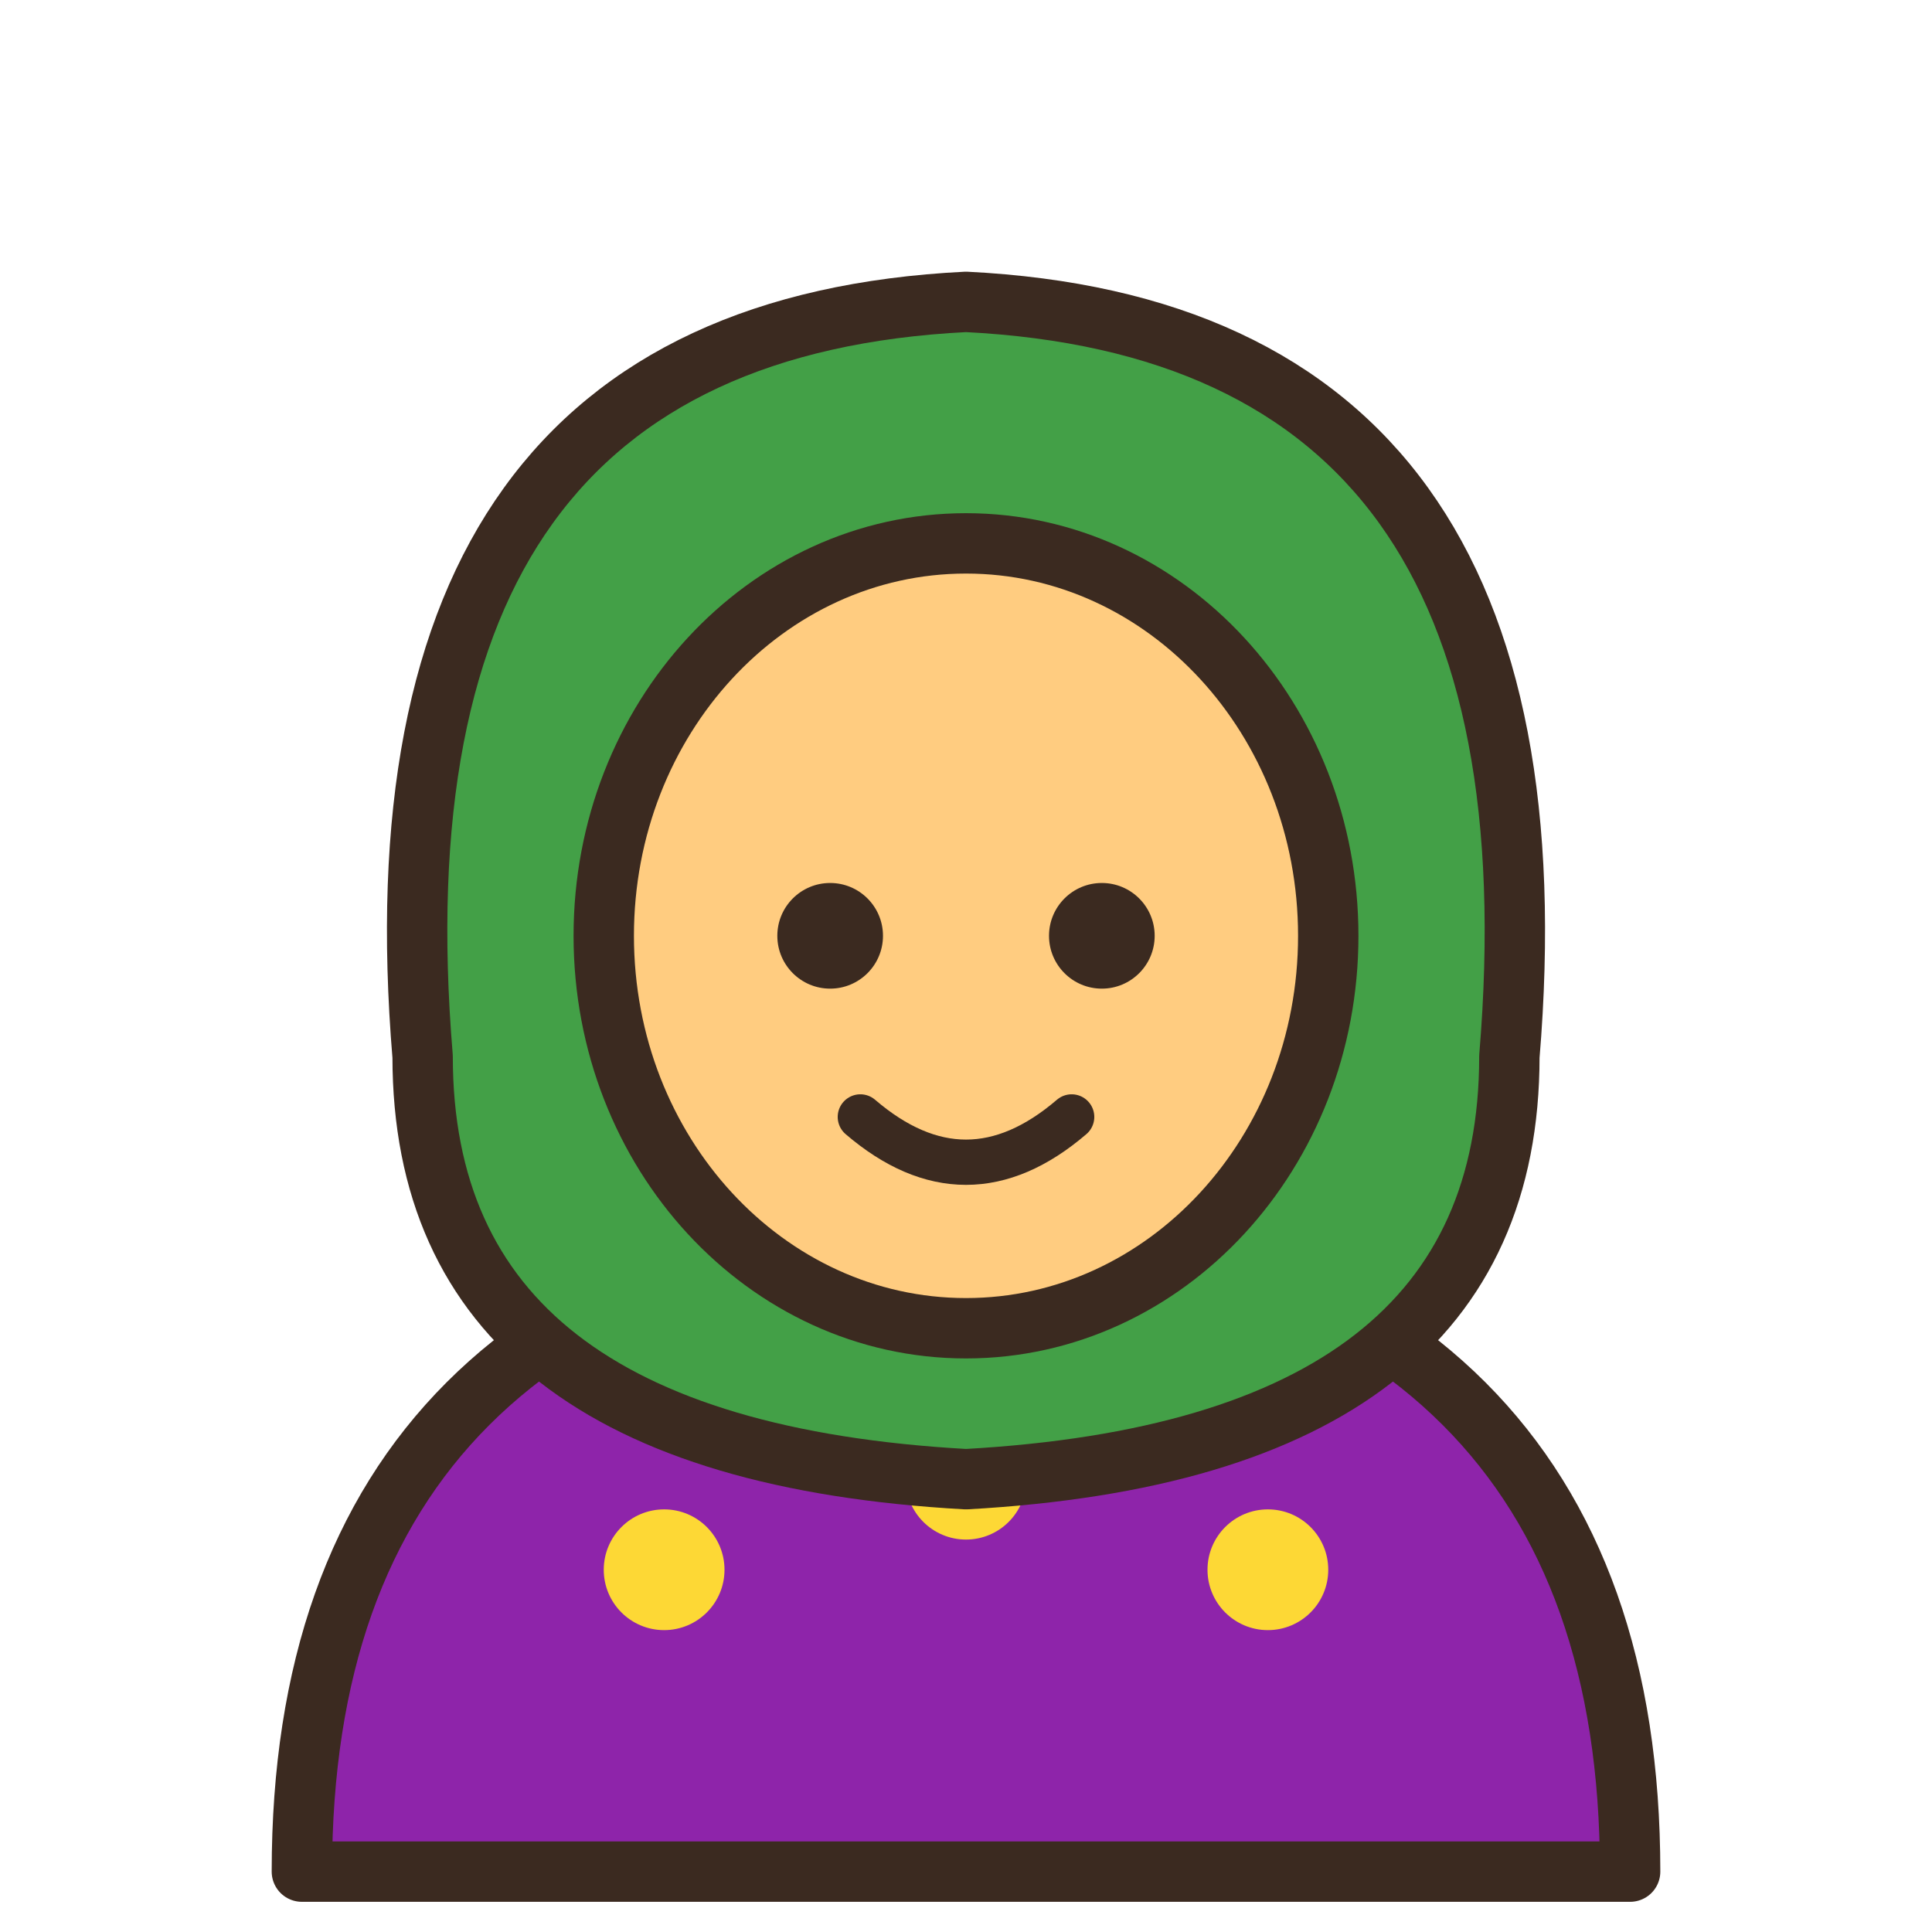
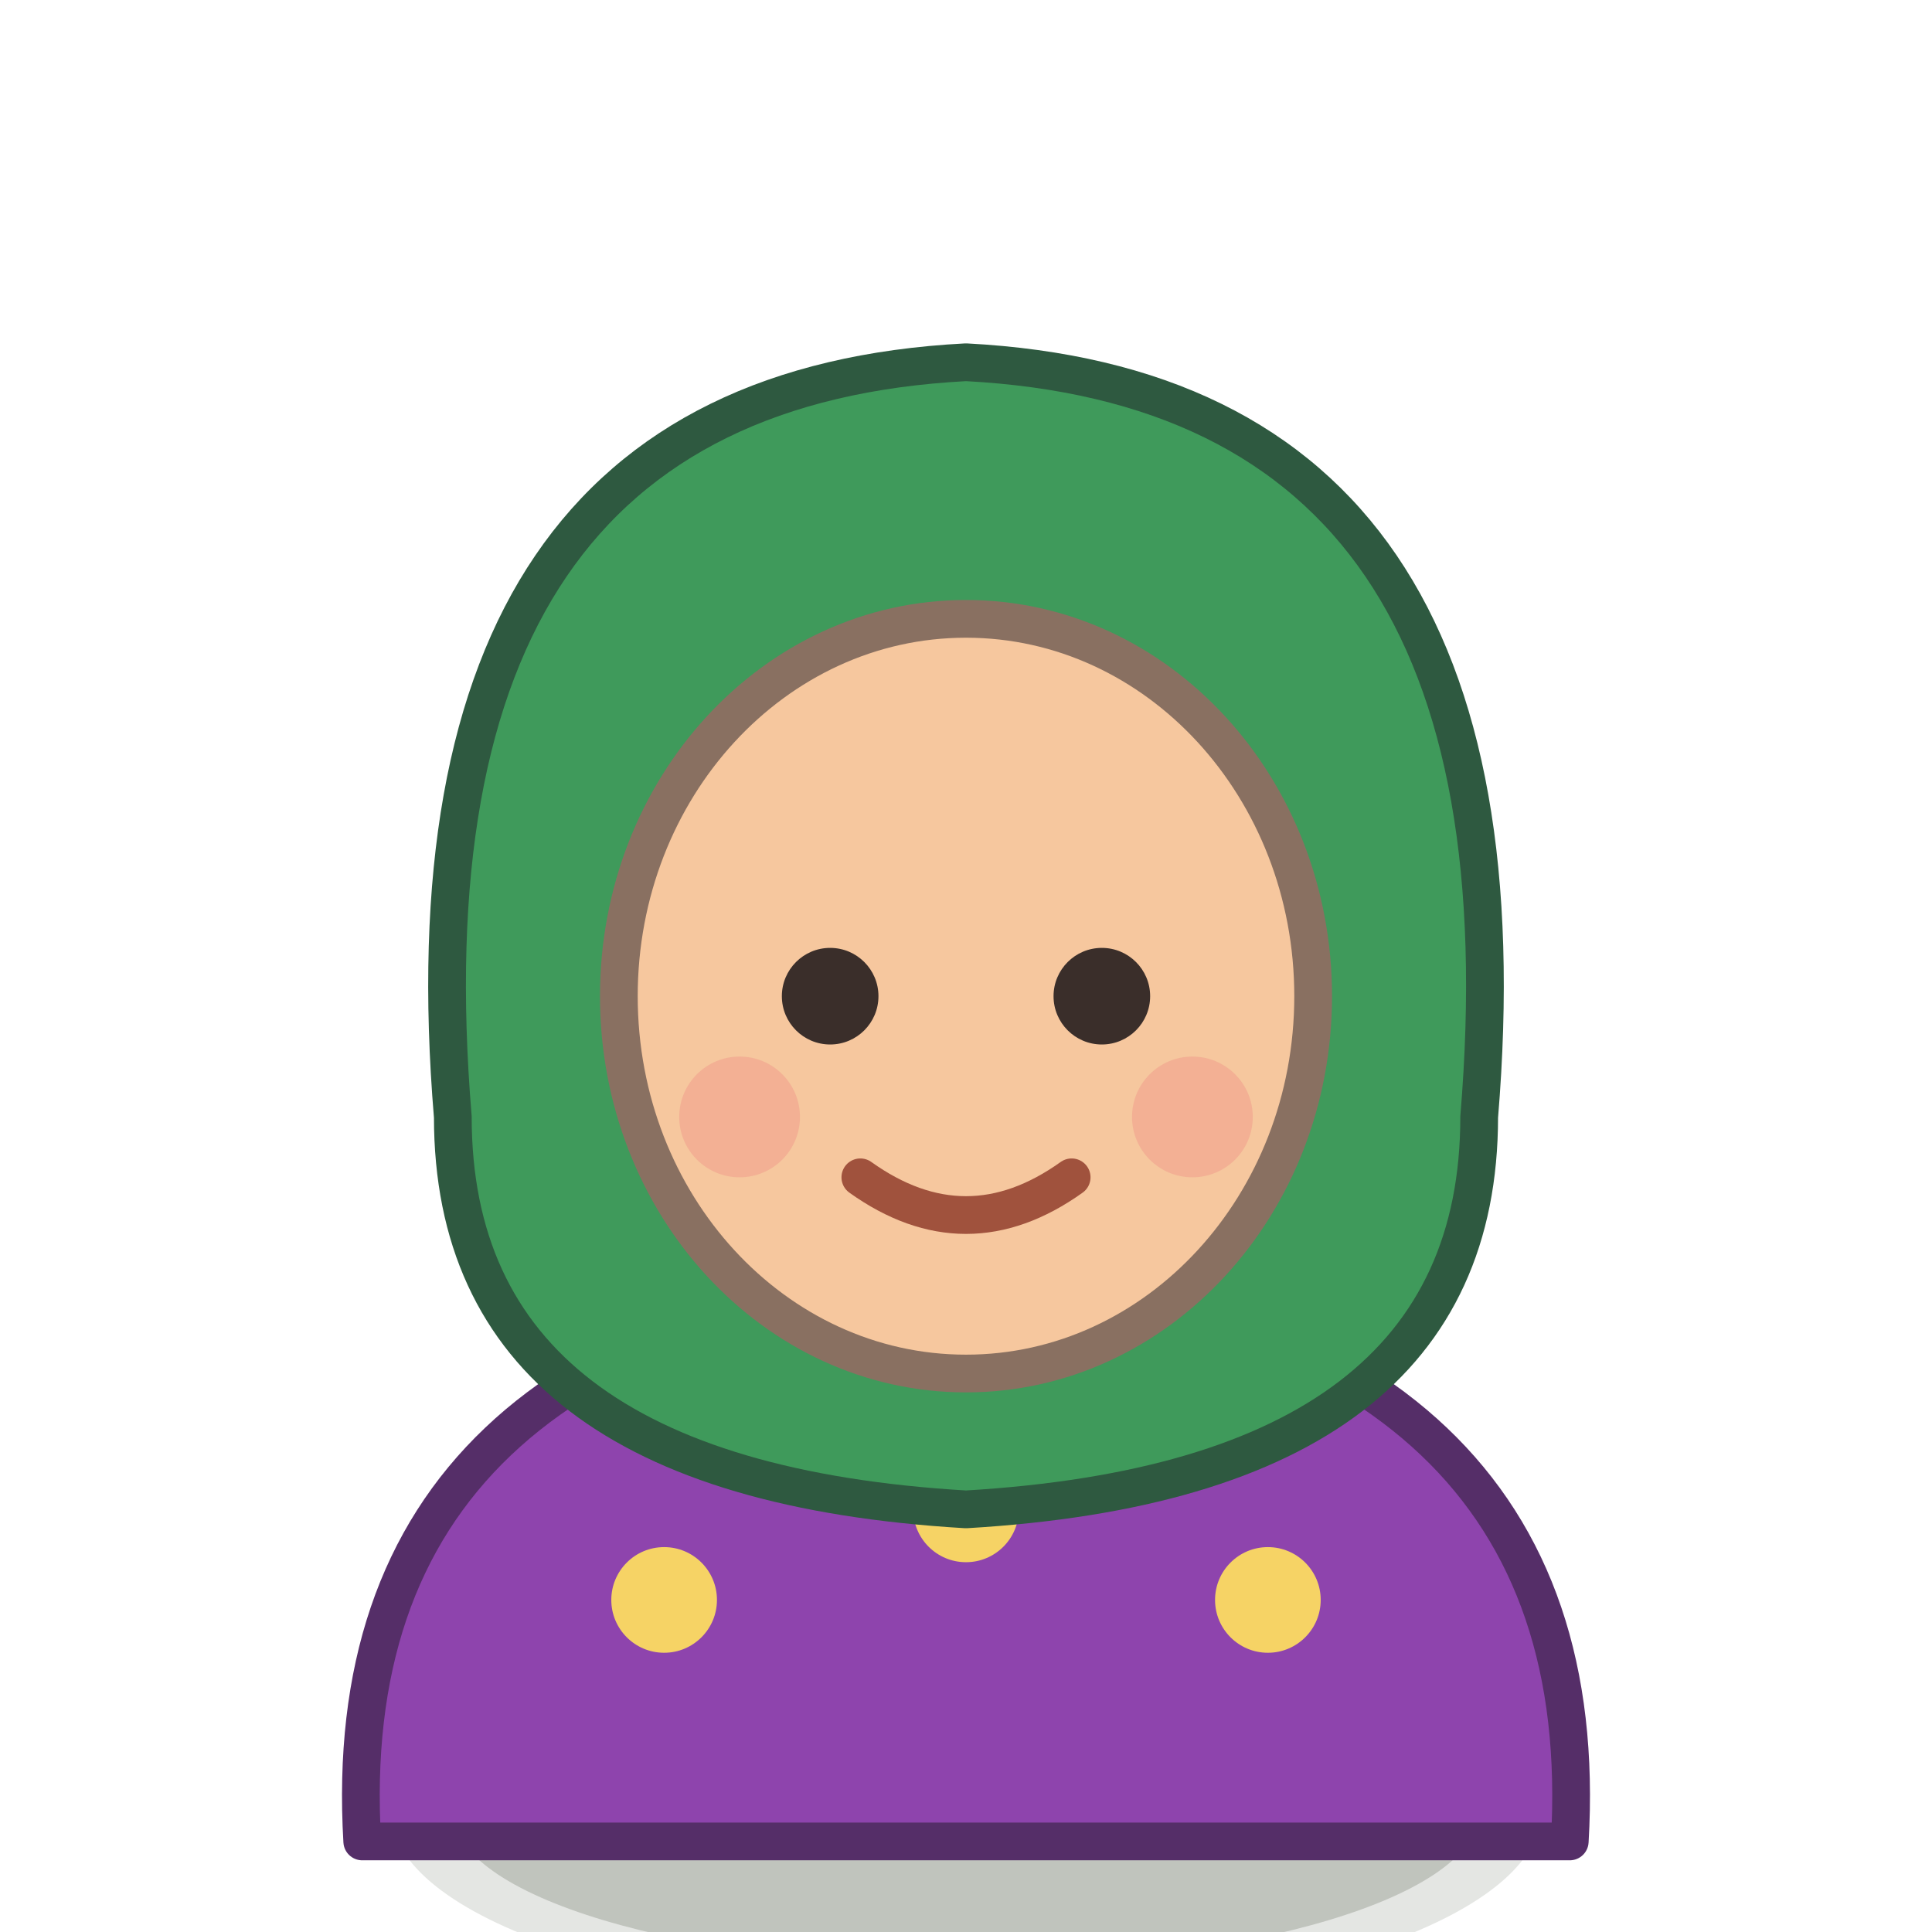
<svg xmlns="http://www.w3.org/2000/svg" width="256" height="256" viewBox="0 0 128 128">
-   <path d="M20 124 Q20 84 64 80 Q108 84 108 124 Z" fill="#8e24aa" stroke="#3b2a20" stroke-width="4" stroke-linejoin="round" stroke-linecap="round" />
-   <g fill="#fdd835">
-     <circle cx="44" cy="104" r="4" />
-     <circle cx="64" cy="98" r="4" />
-     <circle cx="84" cy="104" r="4" />
+   <ellipse cx="64" cy="120" rx="38.1" ry="12.8" fill="#1f2a14" fill-opacity="0.12" />
+   <ellipse cx="64" cy="120" rx="34.0" ry="10.2" fill="#1f2a14" fill-opacity="0.18" />
+   <path d="M24 122 Q22 88 64 84 Q106 88 104 122 Z" fill="#8e44ad" stroke="#552e68" stroke-width="2.5" stroke-linejoin="round" stroke-linecap="round" />
+   <g fill="#f6d365">
+     <circle cx="44" cy="106" r="3.5" />
+     <circle cx="64" cy="100" r="3.5" />
+     <circle cx="84" cy="106" r="3.5" />
  </g>
-   <path d="M28 70 Q24 22 64 20 Q104 22 100 70 Q100 96 64 98 Q28 96 28 70 Z" fill="#43a047" stroke="#3b2a20" stroke-width="4" stroke-linejoin="round" stroke-linecap="round" />
-   <ellipse cx="64" cy="62" rx="24" ry="26" fill="#ffcc80" stroke="#3b2a20" stroke-width="4" stroke-linejoin="round" stroke-linecap="round" />
-   <circle cx="55" cy="62" r="3.5" fill="#3b2a20" />
-   <circle cx="73" cy="62" r="3.5" fill="#3b2a20" />
-   <path d="M57 74 Q64 80 71 74" fill="none" stroke="#3b2a20" stroke-width="3" stroke-linecap="round" />
+   <path d="M30 74 Q26 26 64 24 Q102 26 98 74 Q98 98 64 100 Q30 98 30 74 Z" fill="#3f9a5b" stroke="#2e5940" stroke-width="2.5" stroke-linejoin="round" stroke-linecap="round" />
+   <ellipse cx="64" cy="66" rx="23" ry="25" fill="#f6c79e" stroke="#897061" stroke-width="2.5" stroke-linejoin="round" stroke-linecap="round" />
+   <circle cx="55" cy="66" r="3.2" fill="#3a2e2a" />
+   <circle cx="73" cy="66" r="3.2" fill="#3a2e2a" />
+   <path d="M57 78 Q64 83 71 78" fill="none" stroke="#a0523d" stroke-width="2.5" stroke-linecap="round" stroke-linejoin="round" />
+   <circle cx="49" cy="74" r="4" fill="#f19b8a" fill-opacity="0.5" />
+   <circle cx="79" cy="74" r="4" fill="#f19b8a" fill-opacity="0.5" />
</svg>
